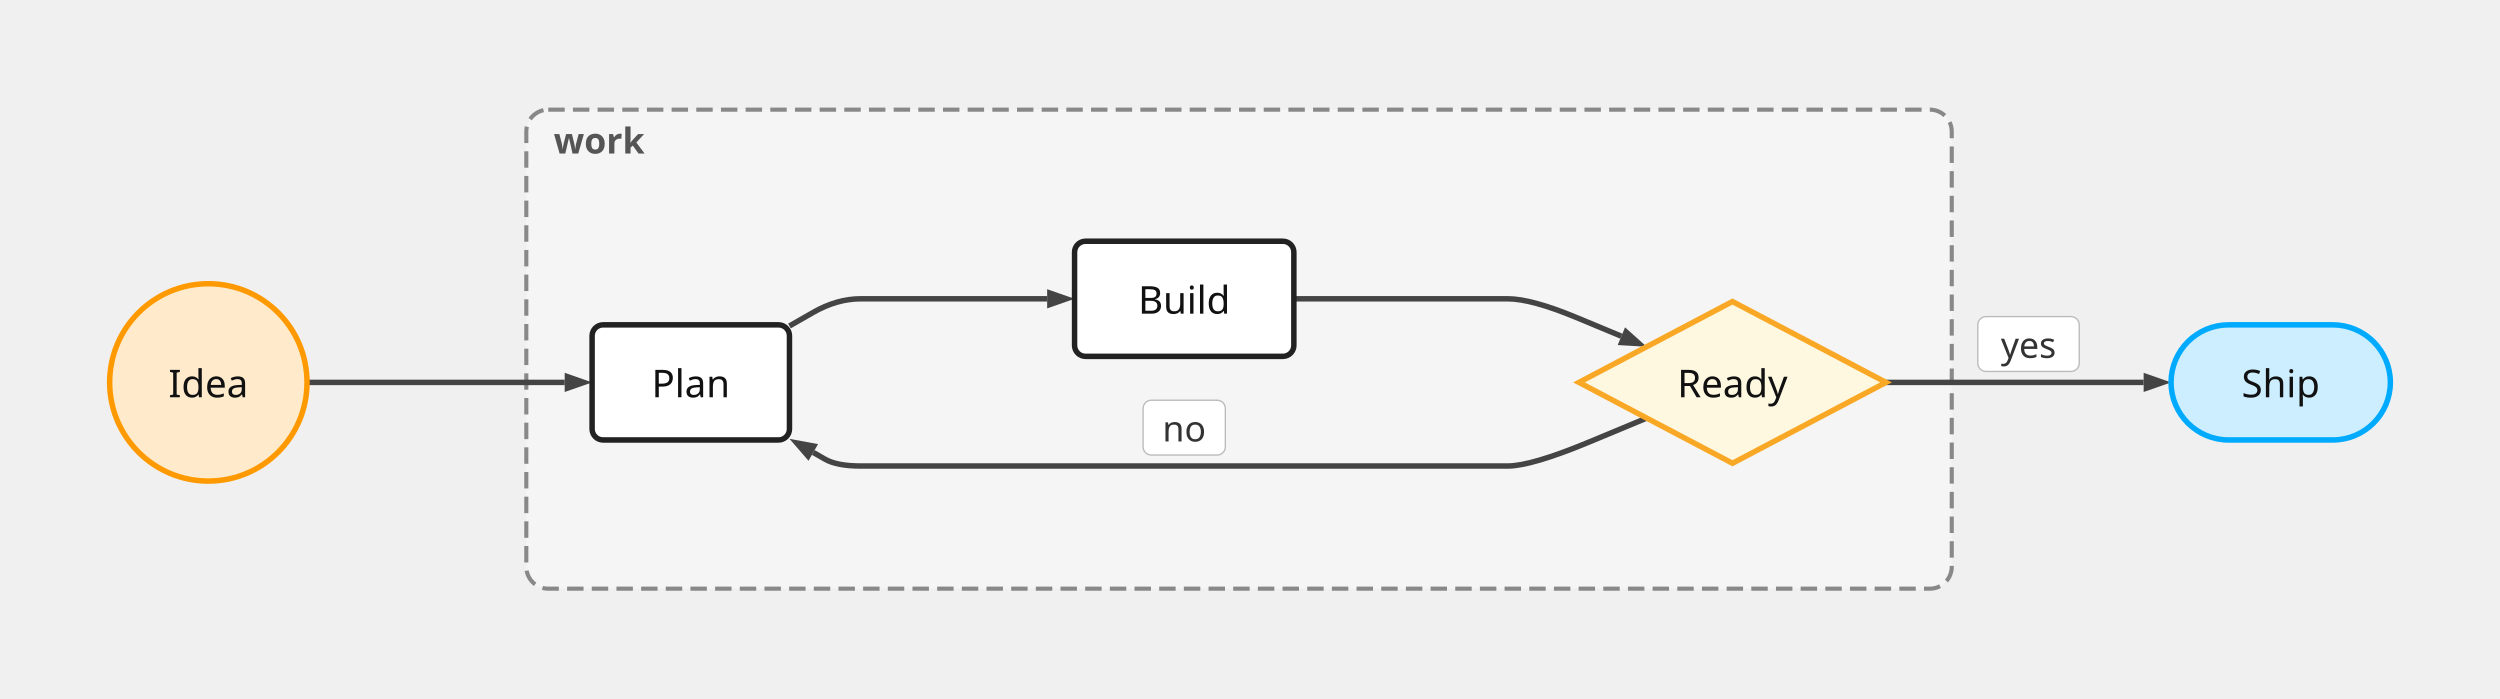
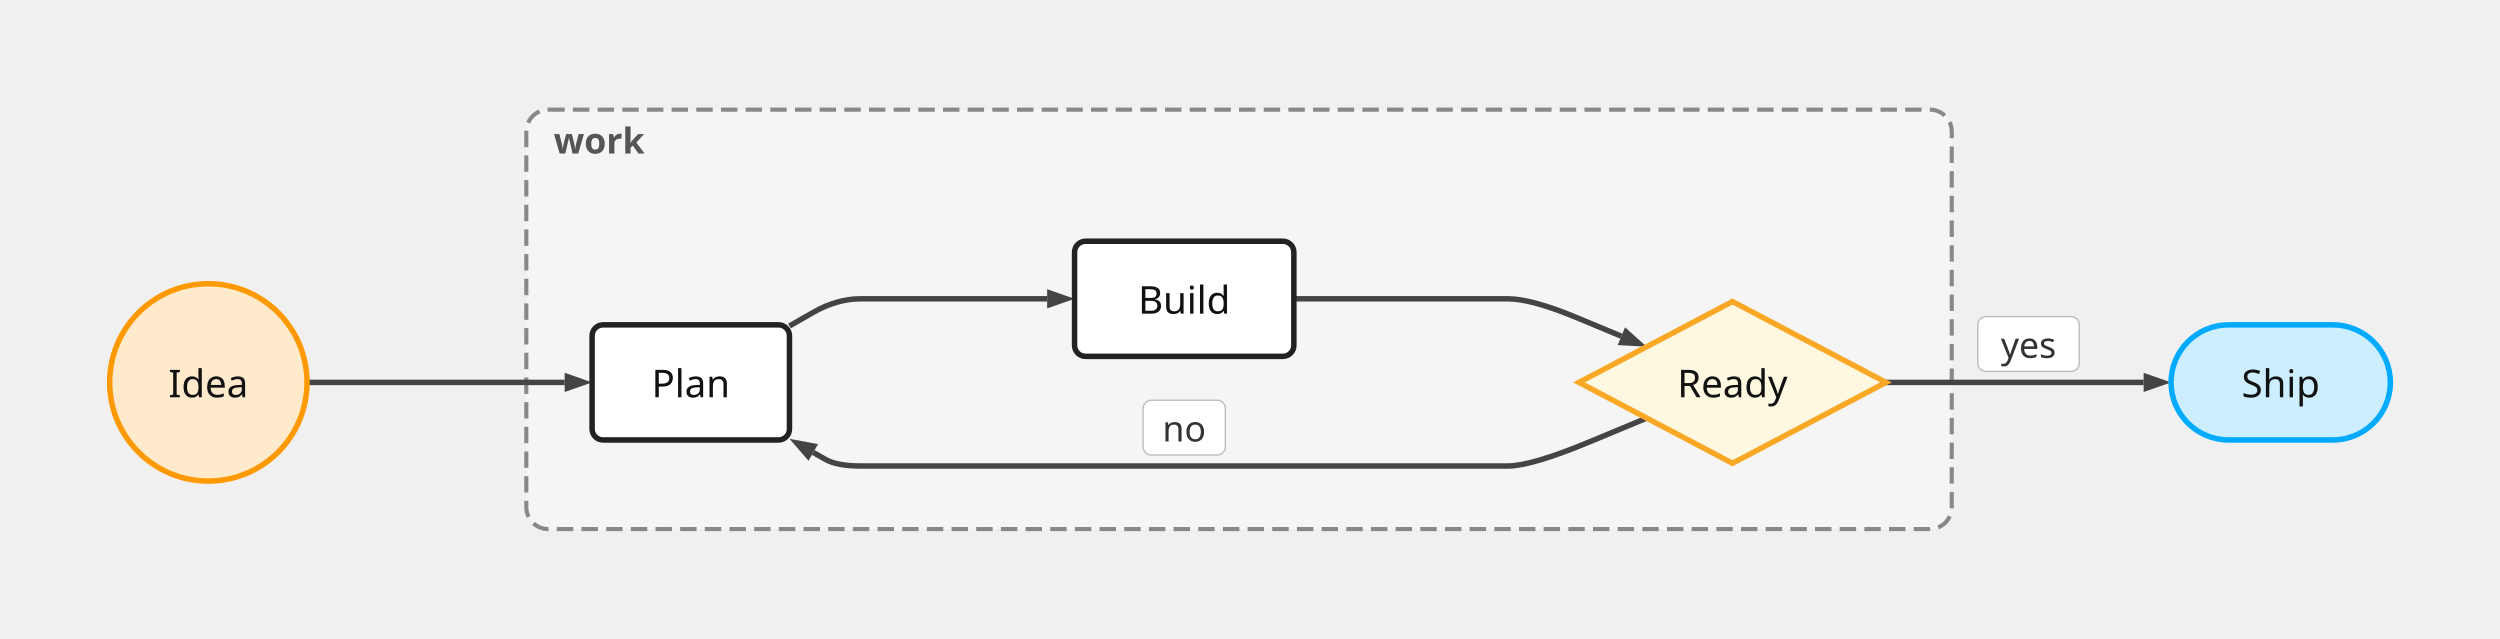
- <svg xmlns="http://www.w3.org/2000/svg" viewBox="-40 -43.75 912 254.75" style="max-width:100%">
+ <svg xmlns="http://www.w3.org/2000/svg" viewBox="-40 -43.75 912 233" style="max-width:100%">
  <defs>
    <marker id="arrowhead" markerWidth="10" markerHeight="7" refX="0" refY="3.5" orient="auto" markerUnits="userSpaceOnUse">
      <polygon points="0 0, 10 3.5, 0 7" fill="#444444" />
    </marker>
    <marker id="arrowhead-thick" markerWidth="14" markerHeight="10" refX="0" refY="5" orient="auto" markerUnits="userSpaceOnUse">
      <polygon points="0 0, 14 5, 0 10" fill="#444444" />
    </marker>
    <marker id="arrowhead-reverse" markerWidth="10" markerHeight="7" refX="10" refY="3.5" orient="auto" markerUnits="userSpaceOnUse">
      <polygon points="10 0, 0 3.5, 10 7" fill="#444444" />
    </marker>
  </defs>
  <g>
-     <rect x="152" y="-3.75" width="520" height="174.75" fill="#f5f5f5" fill-opacity="1" stroke="#888888" stroke-width="1.5" stroke-dasharray="6 3" rx="8" ry="8" />
+     <rect x="152" y="-3.75" width="520" height="153" fill="#f5f5f5" fill-opacity="1" stroke="#888888" stroke-width="1.5" stroke-dasharray="6 3" rx="8" ry="8" />
    <text x="162" y="12.25" fill="#555555" font-size="13" font-family="system-ui, sans-serif" font-weight="bold">work</text>
  </g>
  <path d="M 72 95.75 L 80.667 95.75 Q 89.333 95.75 98 95.75 Q 106.667 95.75 115.333 95.75 Q 124 95.75 132.667 95.75 Q 141.333 95.75 150 95.75 Q 158.667 95.75 162.333 95.75 L 166 95.75" fill="none" stroke="#444444" stroke-width="2" marker-end="url(#arrowhead)" />
  <path d="M 248 75.162 L 256.667 70.206 Q 265.333 65.25 274 65.25 Q 282.667 65.25 291.333 65.25 Q 300 65.25 308.667 65.25 Q 317.333 65.25 326 65.25 Q 334.667 65.25 338.333 65.25 L 342 65.25" fill="none" stroke="#444444" stroke-width="2" marker-end="url(#arrowhead)" />
  <path d="M 432 65.25 L 440.667 65.25 Q 449.333 65.25 458 65.25 Q 466.667 65.25 475.333 65.25 Q 484 65.25 492.667 65.25 Q 501.333 65.25 510 65.25 Q 518.667 65.25 535.07 72.072 L 551.473 78.895" fill="none" stroke="#444444" stroke-width="2" marker-end="url(#arrowhead)" />
  <path d="M 648 95.75 L 656.667 95.75 Q 665.333 95.75 674 95.75 Q 682.667 95.75 691.333 95.75 Q 700 95.75 708.667 95.75 Q 717.333 95.75 726 95.75 Q 734.667 95.75 738.333 95.75 L 742 95.75" fill="none" stroke="#444444" stroke-width="2" marker-end="url(#arrowhead)" />
  <path d="M 560.707 108.765 L 539.687 117.508 Q 518.667 126.25 510 126.25 Q 501.333 126.25 492.667 126.25 Q 484 126.25 475.333 126.25 Q 466.667 126.25 458 126.25 Q 449.333 126.25 420.667 126.25 Q 392 126.25 363.333 126.25 Q 334.667 126.25 326 126.25 Q 317.333 126.25 308.667 126.25 Q 300 126.25 291.333 126.25 Q 282.667 126.25 274 126.25 Q 265.333 126.25 261.007 123.776 L 256.681 121.302" fill="none" stroke="#444444" stroke-width="2" marker-end="url(#arrowhead)" />
  <g transform="translate(0, 59.75)" data-node-id="idea">
    <circle cx="36" cy="36" r="36" fill="#ffebcc" stroke="#ff9900" stroke-width="2" />
    <text x="36" y="36" text-anchor="middle" dominant-baseline="central" fill="#111111" font-size="14" font-family="system-ui, sans-serif">Idea</text>
  </g>
  <g transform="translate(176, 74.75)" data-node-id="plan">
    <rect x="0" y="0" width="72" height="42" rx="4" ry="4" fill="#ffffff" stroke="#222222" stroke-width="2" />
    <text x="36" y="21" text-anchor="middle" dominant-baseline="central" fill="#111111" font-size="14" font-family="system-ui, sans-serif">Plan</text>
  </g>
  <g transform="translate(352, 44.25)" data-node-id="build">
    <rect x="0" y="0" width="80" height="42" rx="4" ry="4" fill="#ffffff" stroke="#222222" stroke-width="2" />
    <text x="40" y="21" text-anchor="middle" dominant-baseline="central" fill="#111111" font-size="14" font-family="system-ui, sans-serif">Build</text>
  </g>
  <g transform="translate(536, 66.25)" data-node-id="test">
    <polygon points="56,0 112,29.5 56,59 0,29.5" fill="#fff8e1" stroke="#f9a825" stroke-width="2" />
    <text x="56" y="29.5" text-anchor="middle" dominant-baseline="central" fill="#111111" font-size="14" font-family="system-ui, sans-serif">Ready</text>
  </g>
  <g transform="translate(752, 74.75)" data-node-id="ship">
    <rect x="0" y="0" width="80" height="42" rx="21" ry="21" fill="#cceeff" stroke="#00aaff" stroke-width="2" />
    <text x="40" y="21" text-anchor="middle" dominant-baseline="central" fill="#111111" font-size="14" font-family="system-ui, sans-serif">Ship</text>
  </g>
  <g transform="translate(700, 81.75)">
    <rect x="-18.5" y="-10" width="37" height="20" fill="white" stroke="#bbb" stroke-width="0.5" rx="3" />
    <text text-anchor="middle" dominant-baseline="central" fill="#333333" font-size="13" font-family="system-ui, sans-serif">yes</text>
  </g>
  <g transform="translate(392, 112.25)">
    <rect x="-15" y="-10" width="30" height="20" fill="white" stroke="#bbb" stroke-width="0.5" rx="3" />
    <text text-anchor="middle" dominant-baseline="central" fill="#333333" font-size="13" font-family="system-ui, sans-serif">no</text>
  </g>
</svg>
